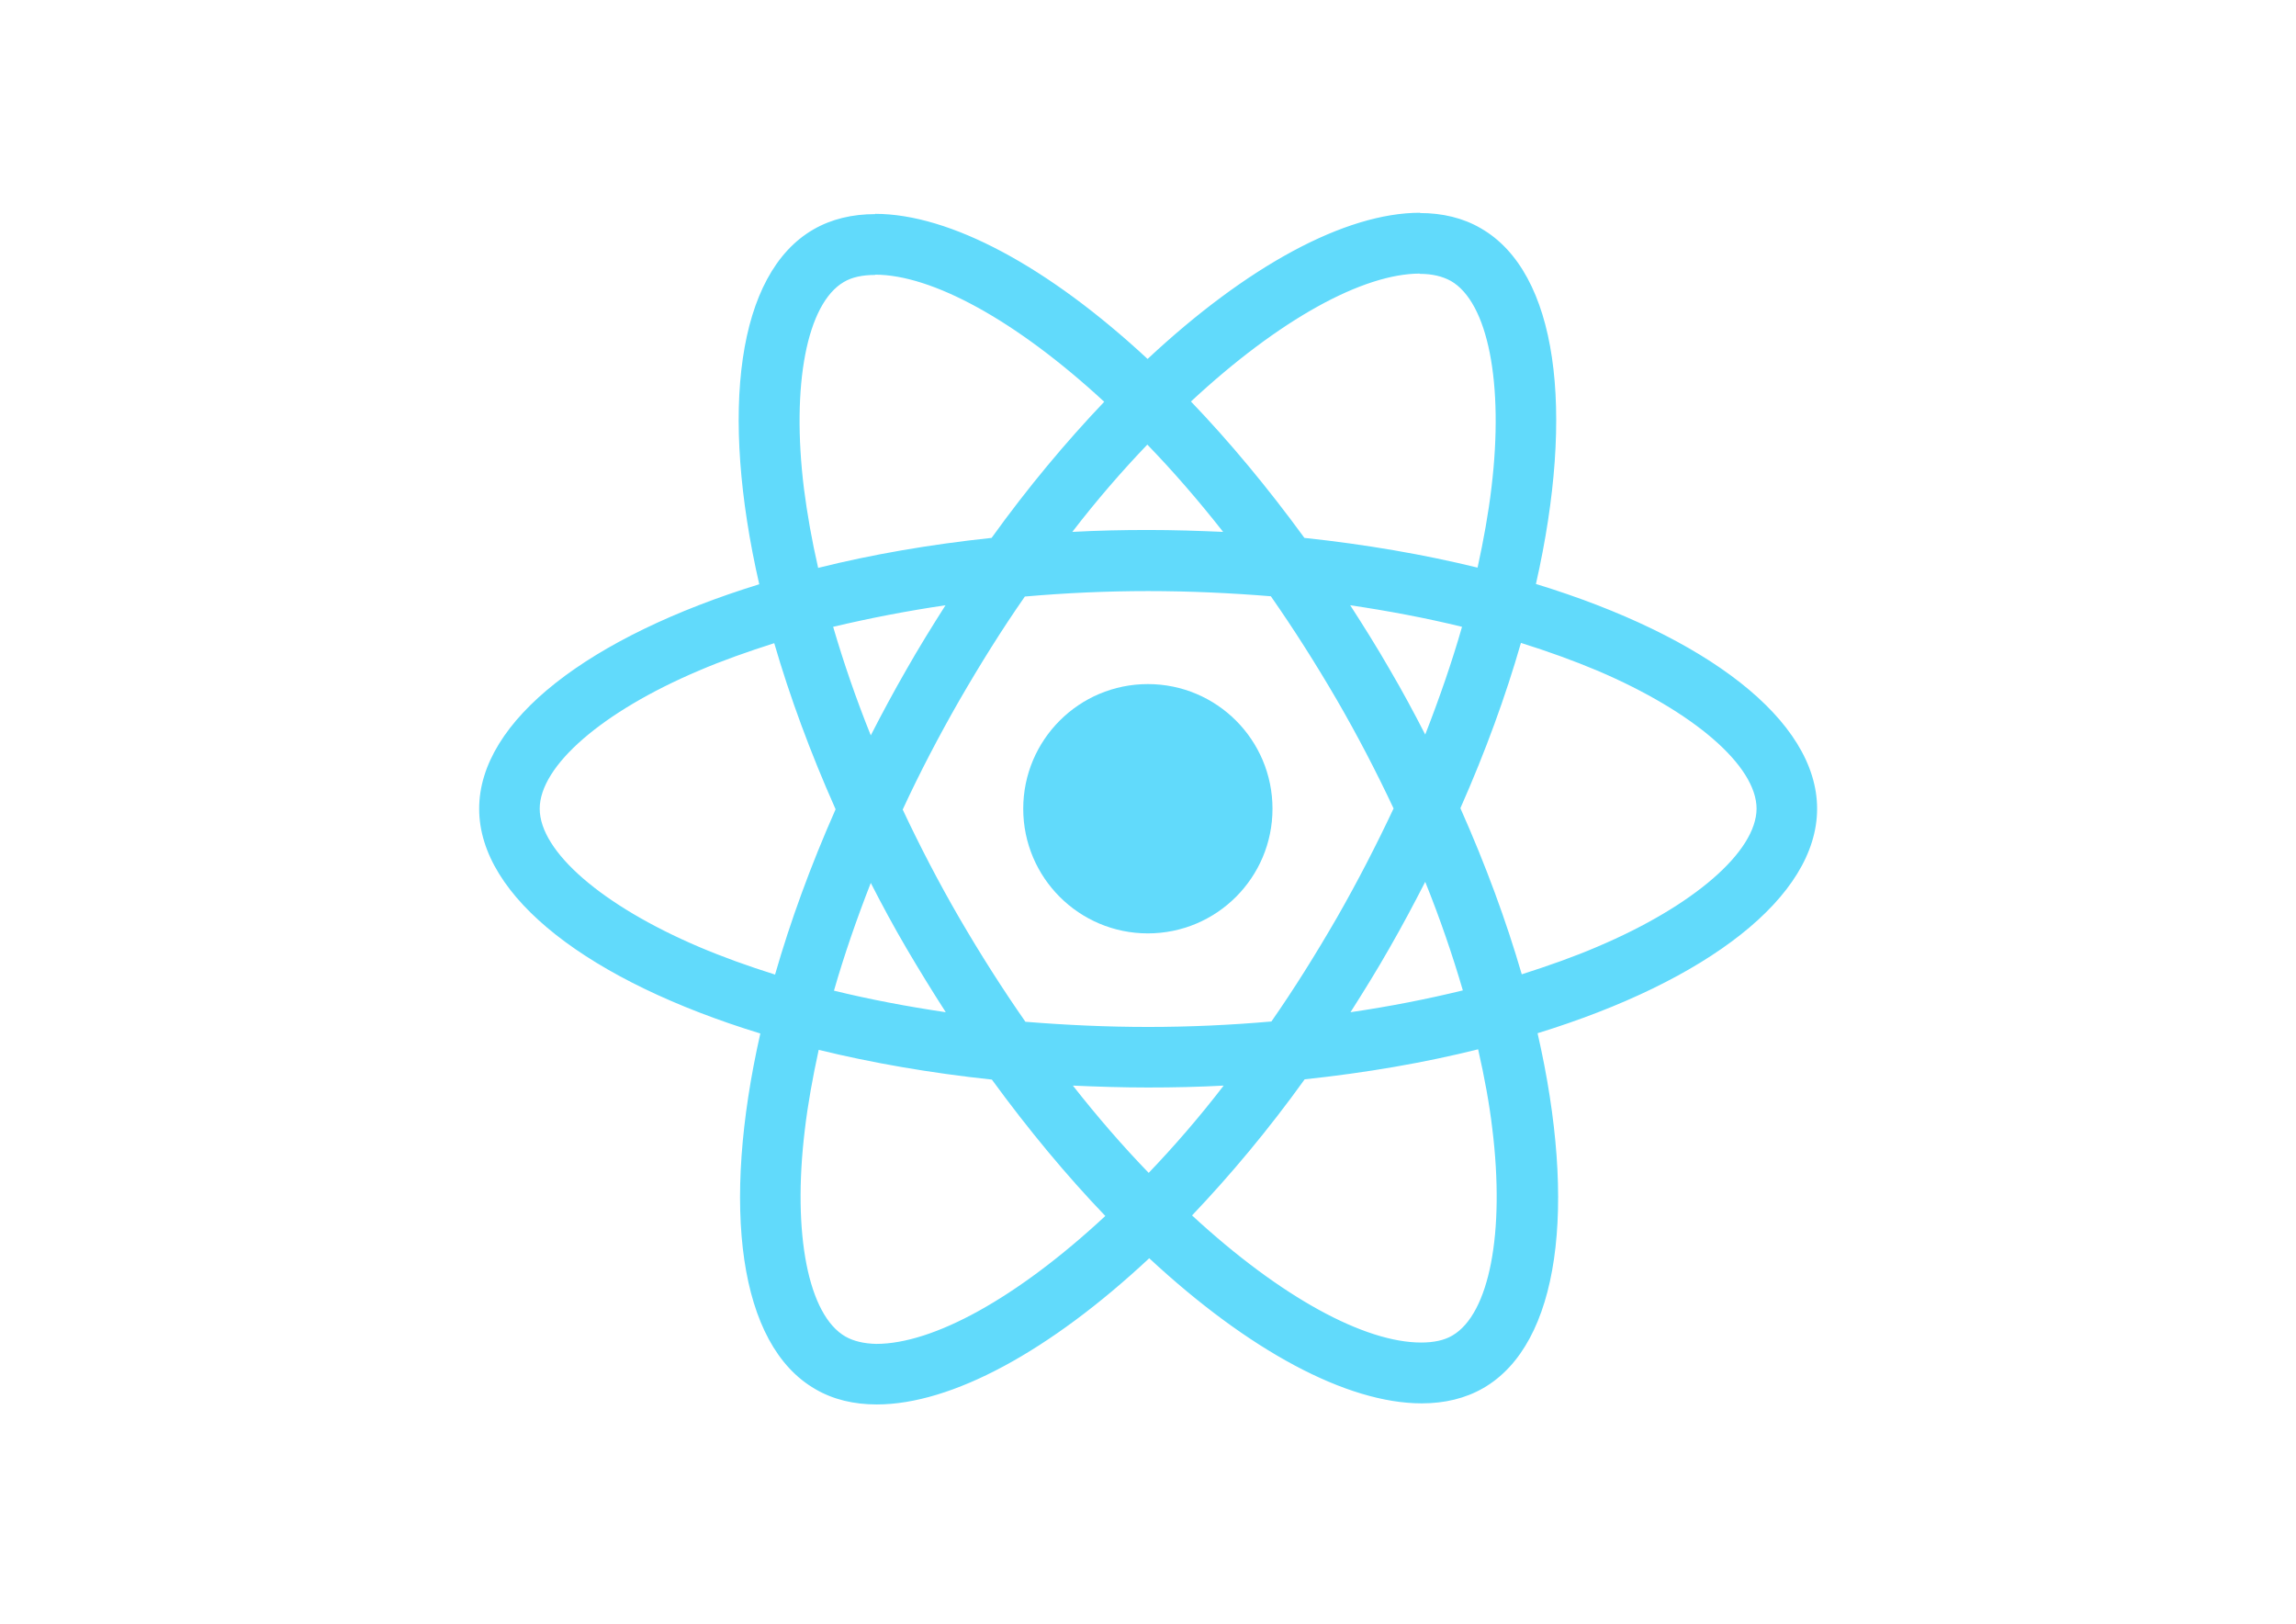
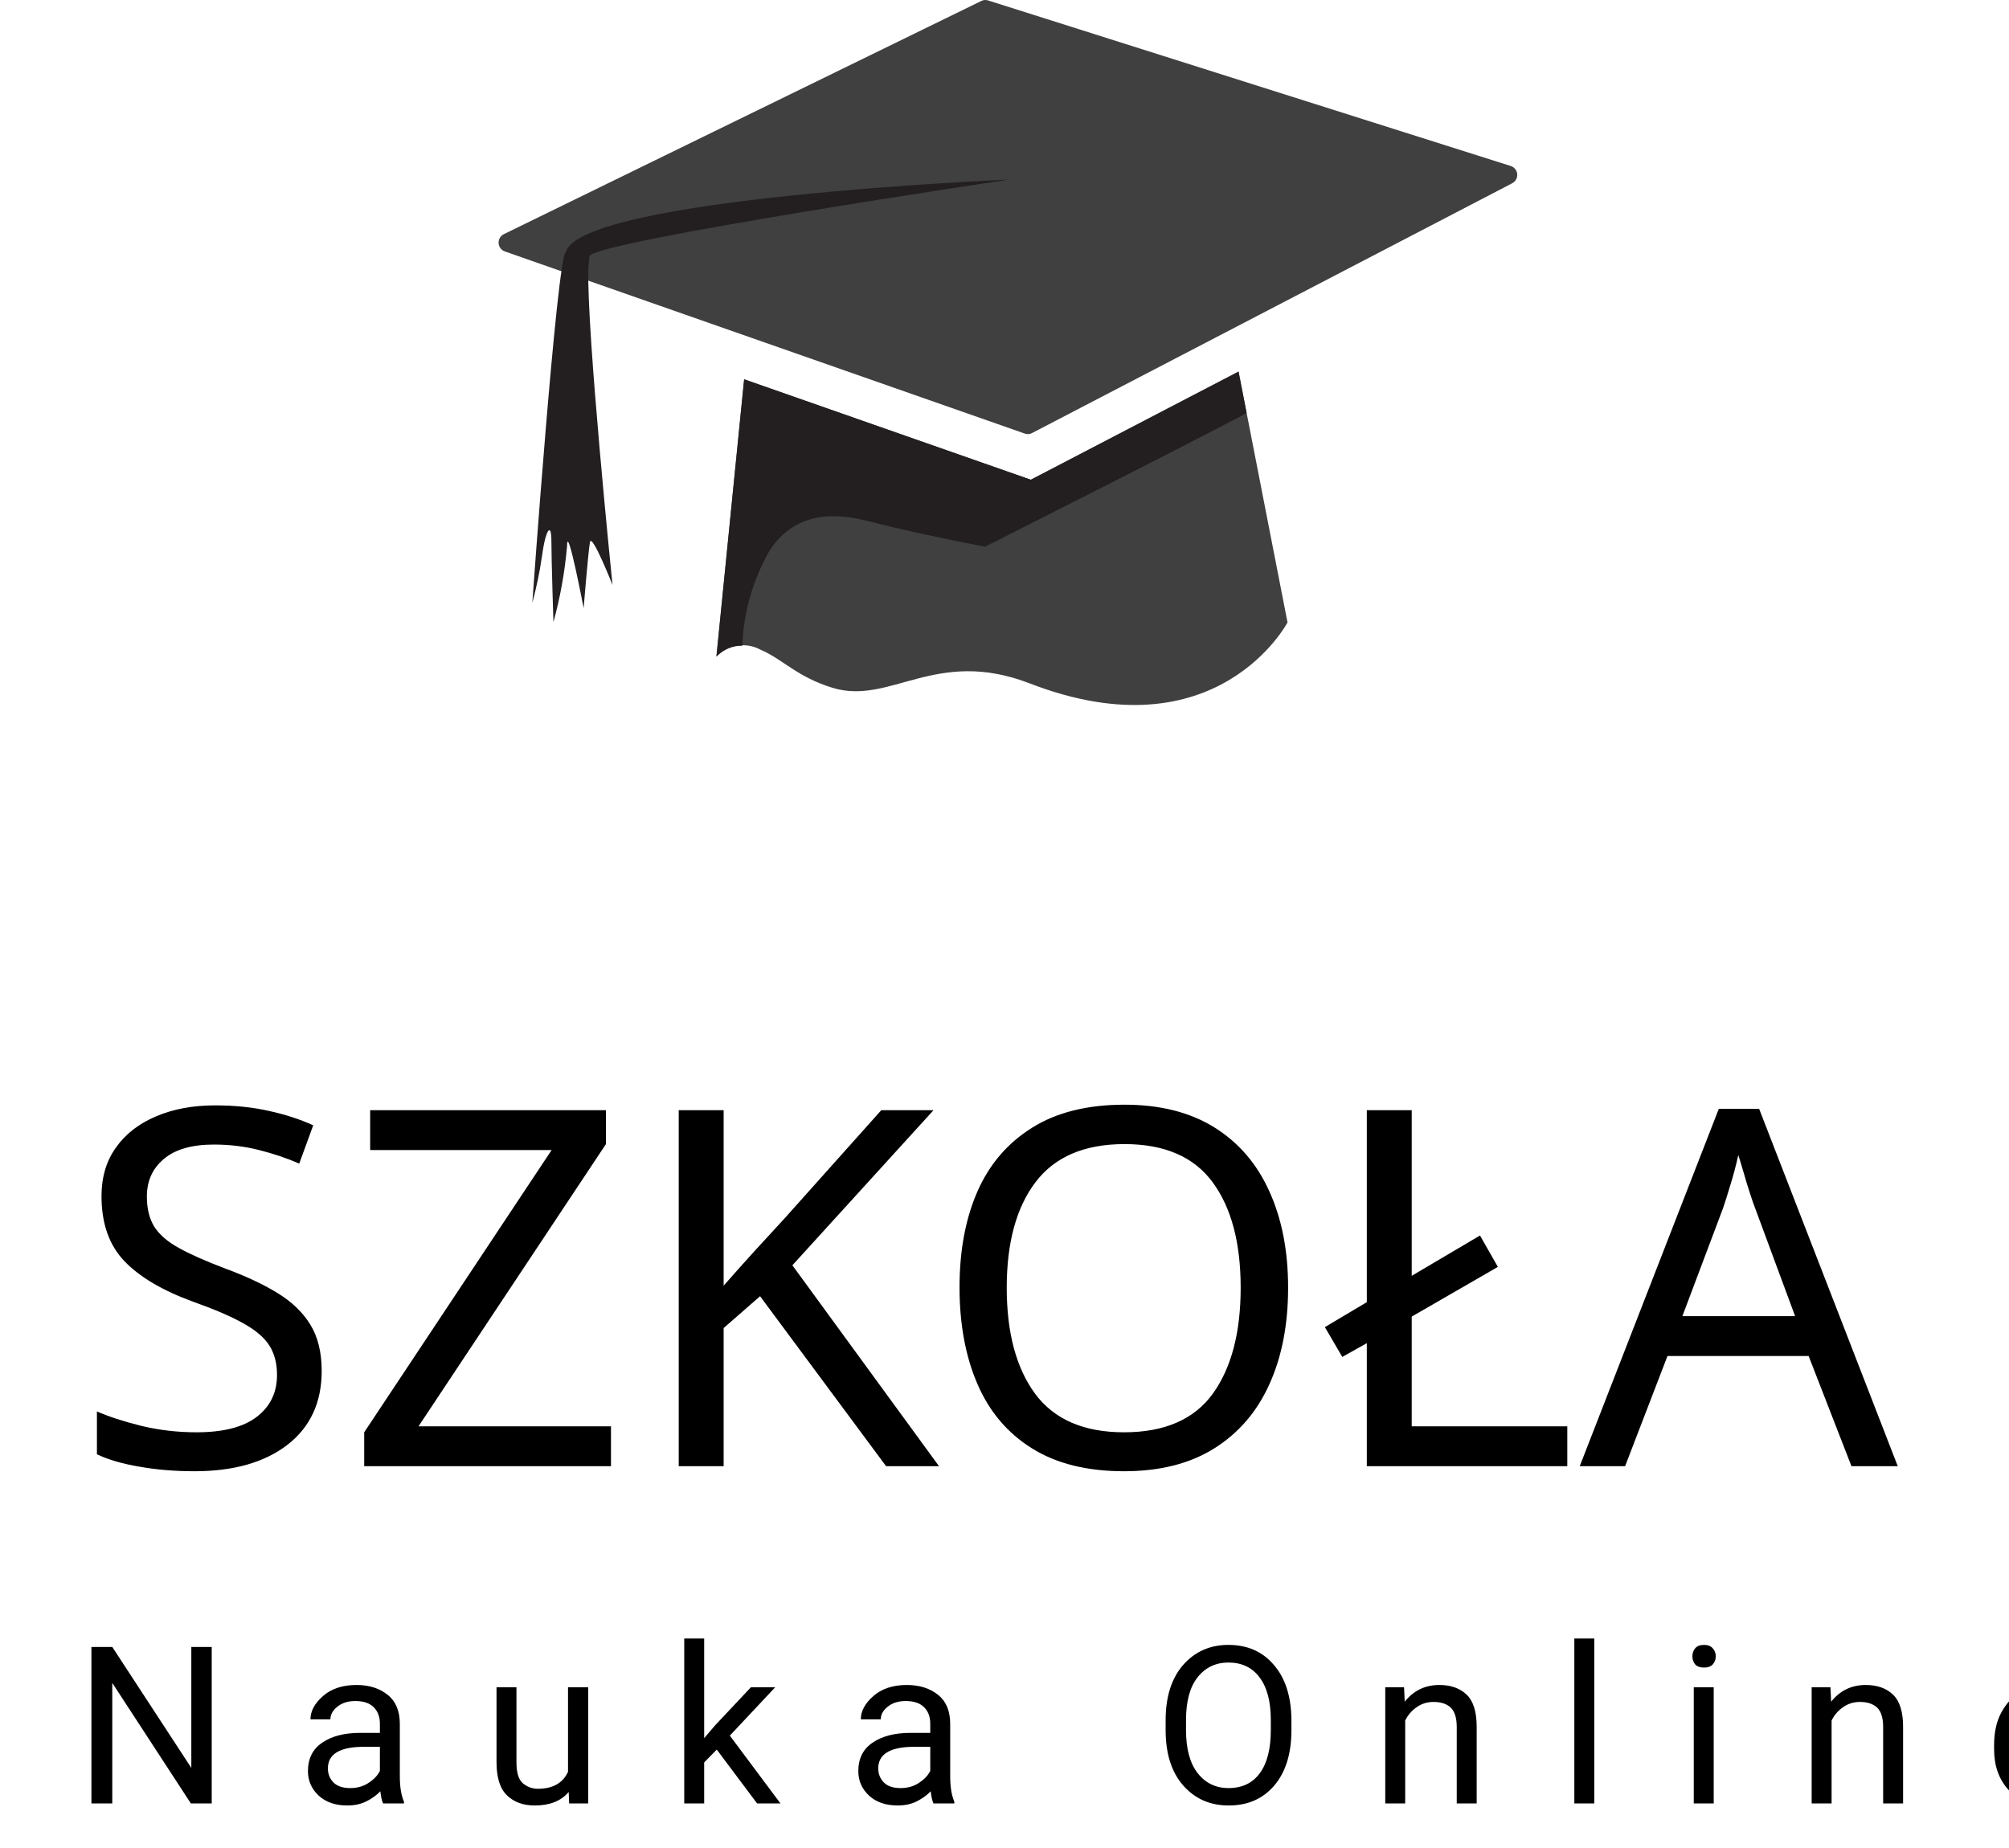
- <svg xmlns="http://www.w3.org/2000/svg" viewBox="0 0 841.9 595.3">
-   <g fill="#61DAFB">
-     <path d="M666.3 296.5c0-32.5-40.7-63.3-103.1-82.4 14.4-63.6 8-114.2-20.2-130.4-6.5-3.8-14.1-5.6-22.4-5.6v22.3c4.6 0 8.3.9 11.4 2.6 13.6 7.8 19.5 37.5 14.9 75.7-1.1 9.4-2.9 19.3-5.1 29.4-19.6-4.8-41-8.5-63.5-10.9-13.5-18.5-27.5-35.3-41.6-50 32.6-30.3 63.2-46.9 84-46.9V78c-27.5 0-63.5 19.6-99.9 53.6-36.4-33.8-72.4-53.2-99.9-53.2v22.3c20.7 0 51.4 16.5 84 46.6-14 14.7-28 31.4-41.3 49.9-22.6 2.4-44 6.1-63.6 11-2.3-10-4-19.7-5.2-29-4.7-38.2 1.1-67.9 14.6-75.8 3-1.8 6.9-2.6 11.5-2.6V78.5c-8.4 0-16 1.8-22.6 5.6-28.1 16.2-34.4 66.7-19.9 130.1-62.2 19.2-102.7 49.9-102.7 82.3 0 32.5 40.7 63.3 103.1 82.4-14.4 63.6-8 114.2 20.2 130.4 6.5 3.8 14.1 5.6 22.5 5.6 27.5 0 63.5-19.6 99.9-53.6 36.4 33.8 72.4 53.2 99.9 53.2 8.4 0 16-1.8 22.6-5.6 28.1-16.2 34.4-66.7 19.9-130.1 62-19.1 102.5-49.9 102.5-82.3zm-130.2-66.7c-3.7 12.9-8.3 26.2-13.5 39.5-4.1-8-8.4-16-13.1-24-4.6-8-9.5-15.8-14.4-23.4 14.2 2.1 27.9 4.7 41 7.9zm-45.8 106.5c-7.8 13.5-15.8 26.3-24.1 38.2-14.9 1.3-30 2-45.2 2-15.1 0-30.2-.7-45-1.9-8.3-11.9-16.4-24.6-24.2-38-7.6-13.1-14.5-26.4-20.8-39.8 6.2-13.4 13.2-26.8 20.7-39.9 7.8-13.5 15.8-26.3 24.1-38.2 14.9-1.3 30-2 45.2-2 15.1 0 30.2.7 45 1.9 8.3 11.9 16.4 24.6 24.2 38 7.6 13.1 14.5 26.4 20.8 39.8-6.3 13.4-13.2 26.8-20.7 39.9zm32.3-13c5.4 13.4 10 26.8 13.8 39.8-13.1 3.2-26.9 5.9-41.2 8 4.9-7.7 9.8-15.6 14.4-23.7 4.6-8 8.9-16.1 13-24.1zM421.2 430c-9.3-9.6-18.6-20.3-27.8-32 9 .4 18.2.7 27.5.7 9.4 0 18.7-.2 27.8-.7-9 11.7-18.3 22.4-27.5 32zm-74.4-58.9c-14.2-2.1-27.9-4.7-41-7.9 3.7-12.9 8.3-26.2 13.5-39.5 4.1 8 8.4 16 13.1 24 4.7 8 9.5 15.8 14.4 23.4zM420.7 163c9.3 9.6 18.6 20.3 27.8 32-9-.4-18.2-.7-27.5-.7-9.4 0-18.7.2-27.8.7 9-11.7 18.3-22.4 27.5-32zm-74 58.9c-4.9 7.7-9.8 15.6-14.4 23.7-4.6 8-8.9 16-13 24-5.4-13.4-10-26.8-13.8-39.8 13.1-3.1 26.9-5.8 41.2-7.9zm-90.5 125.2c-35.4-15.1-58.3-34.9-58.3-50.6 0-15.7 22.9-35.6 58.3-50.6 8.6-3.7 18-7 27.7-10.1 5.7 19.6 13.2 40 22.5 60.9-9.2 20.8-16.6 41.1-22.2 60.6-9.9-3.1-19.3-6.5-28-10.2zM310 490c-13.6-7.8-19.5-37.5-14.9-75.7 1.1-9.4 2.9-19.3 5.1-29.4 19.6 4.8 41 8.5 63.5 10.9 13.5 18.5 27.5 35.3 41.6 50-32.6 30.3-63.2 46.9-84 46.9-4.5-.1-8.3-1-11.3-2.7zm237.2-76.2c4.7 38.2-1.1 67.9-14.6 75.8-3 1.8-6.9 2.6-11.5 2.6-20.7 0-51.4-16.5-84-46.6 14-14.7 28-31.4 41.3-49.9 22.6-2.4 44-6.1 63.6-11 2.3 10.1 4.1 19.8 5.2 29.1zm38.5-66.7c-8.6 3.7-18 7-27.7 10.1-5.7-19.6-13.2-40-22.5-60.9 9.2-20.8 16.6-41.1 22.2-60.6 9.9 3.1 19.3 6.5 28.1 10.2 35.4 15.1 58.3 34.9 58.3 50.6-.1 15.7-23 35.6-58.4 50.6zM320.8 78.4z" />
-     <circle cx="420.9" cy="296.5" r="45.7" />
-     <path d="M520.5 78.1z" />
+ <svg xmlns="http://www.w3.org/2000/svg" width="137" height="126" viewBox="0 0 137 126">
+   <g id="school" transform="translate(-679 -2501)">
+     <g id="Group_43" transform="translate(583 2069)">
+       <text id="SCHOOL-2" transform="translate(164 532)" font-size="34" font-family="MetalMania-Regular, Metal Mania">
+         <tspan x="-63.125" y="0">SZKOŁA</tspan>
+       </text>
+       <text id="GATHER_TO_LEARN" transform="translate(96 555)" font-size="15" font-family="Roboto-Regular, Roboto" letter-spacing="0.3em">
+         <tspan x="5" y="0">Nauka Online</tspan>
+       </text>
+     </g>
+     <g id="Group_530" transform="translate(713 2501)">
+       <g id="Group_529">
+         <path id="Path_764" d="M36.29,32.72,16.74,25.87,14.85,44.78a2.525,2.525,0,0,1,3.03-.46c1.48.63,2.47,1.85,4.89,2.59,3.95,1.21,7.03-2.78,13.45-.3,12.8,4.95,17.58-4.16,17.58-4.16L50.46,25.34Z" fill="#404041" />
+         <path id="Path_765" d="M18.48,37.55c1.57-2.39,3.96-2.7,6.58-2.04,2.68.68,5.39,1.25,8.11,1.78,5.95-3.02,11.92-6.01,17.84-9.11l-.55-2.83L36.3,32.72,16.75,25.87,14.86,44.78a2.345,2.345,0,0,1,1.76-.74A14.169,14.169,0,0,1,18.48,37.55Z" fill="#231f20" />
+         <path id="Path_766" d="M.43,17.15,35.88,29.57a.608.608,0,0,0,.51-.04L69.12,12.5a.641.641,0,0,0-.1-1.18L33.38.03a.59.59,0,0,0-.47.04L.36,15.97A.64.64,0,0,0,.43,17.15Z" fill="#404041" />
+       </g>
+       <path id="Path_767" d="M6.12,18.26l.08-.8c.64-1.05,28.61-5.21,28.61-5.21S5.76,13.46,4.59,17.17c-.61.3-2.29,23.94-2.29,23.94a25.833,25.833,0,0,0,.65-3.12c.26-1.94.65-2.37.65-1.13s.14,5.57.14,5.57a29.048,29.048,0,0,0,.93-5.18c0-1.7,1.13,4.23,1.13,4.23s.31-3.82.43-4.5S7.77,39.9,7.77,39.9,5.99,22.52,6.12,18.26Z" fill="#231f20" />
+     </g>
  </g>
</svg>
